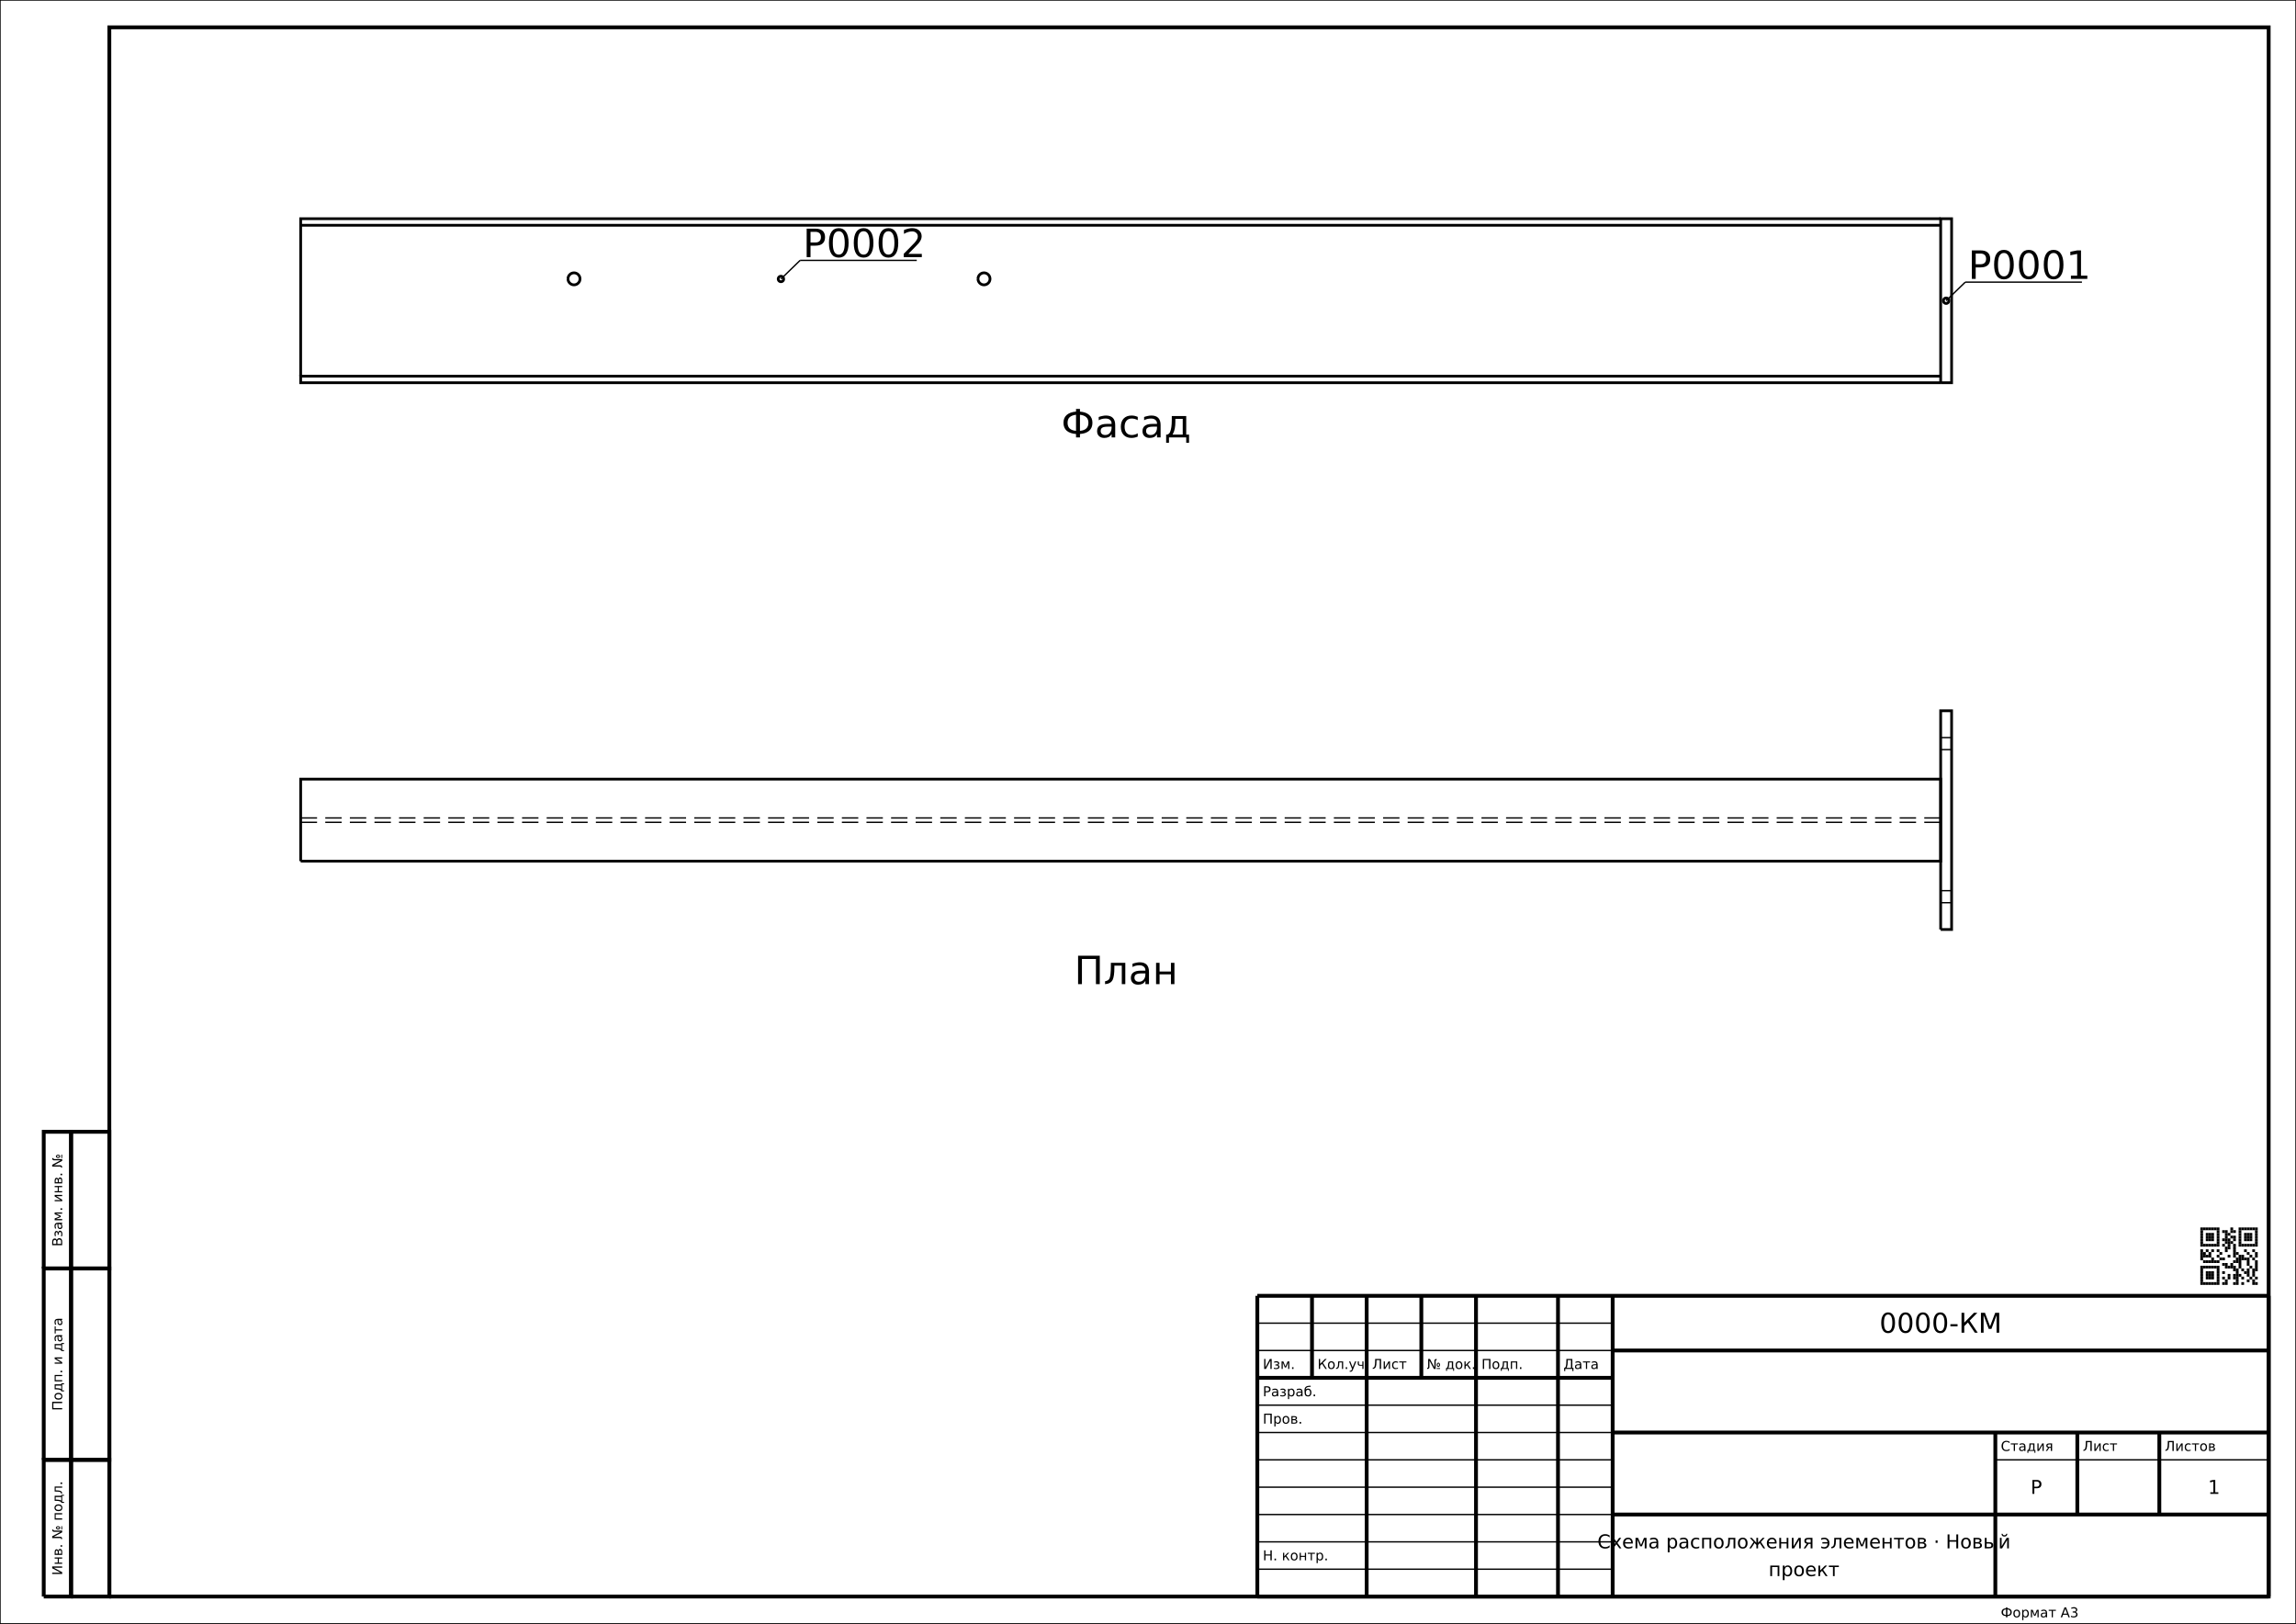
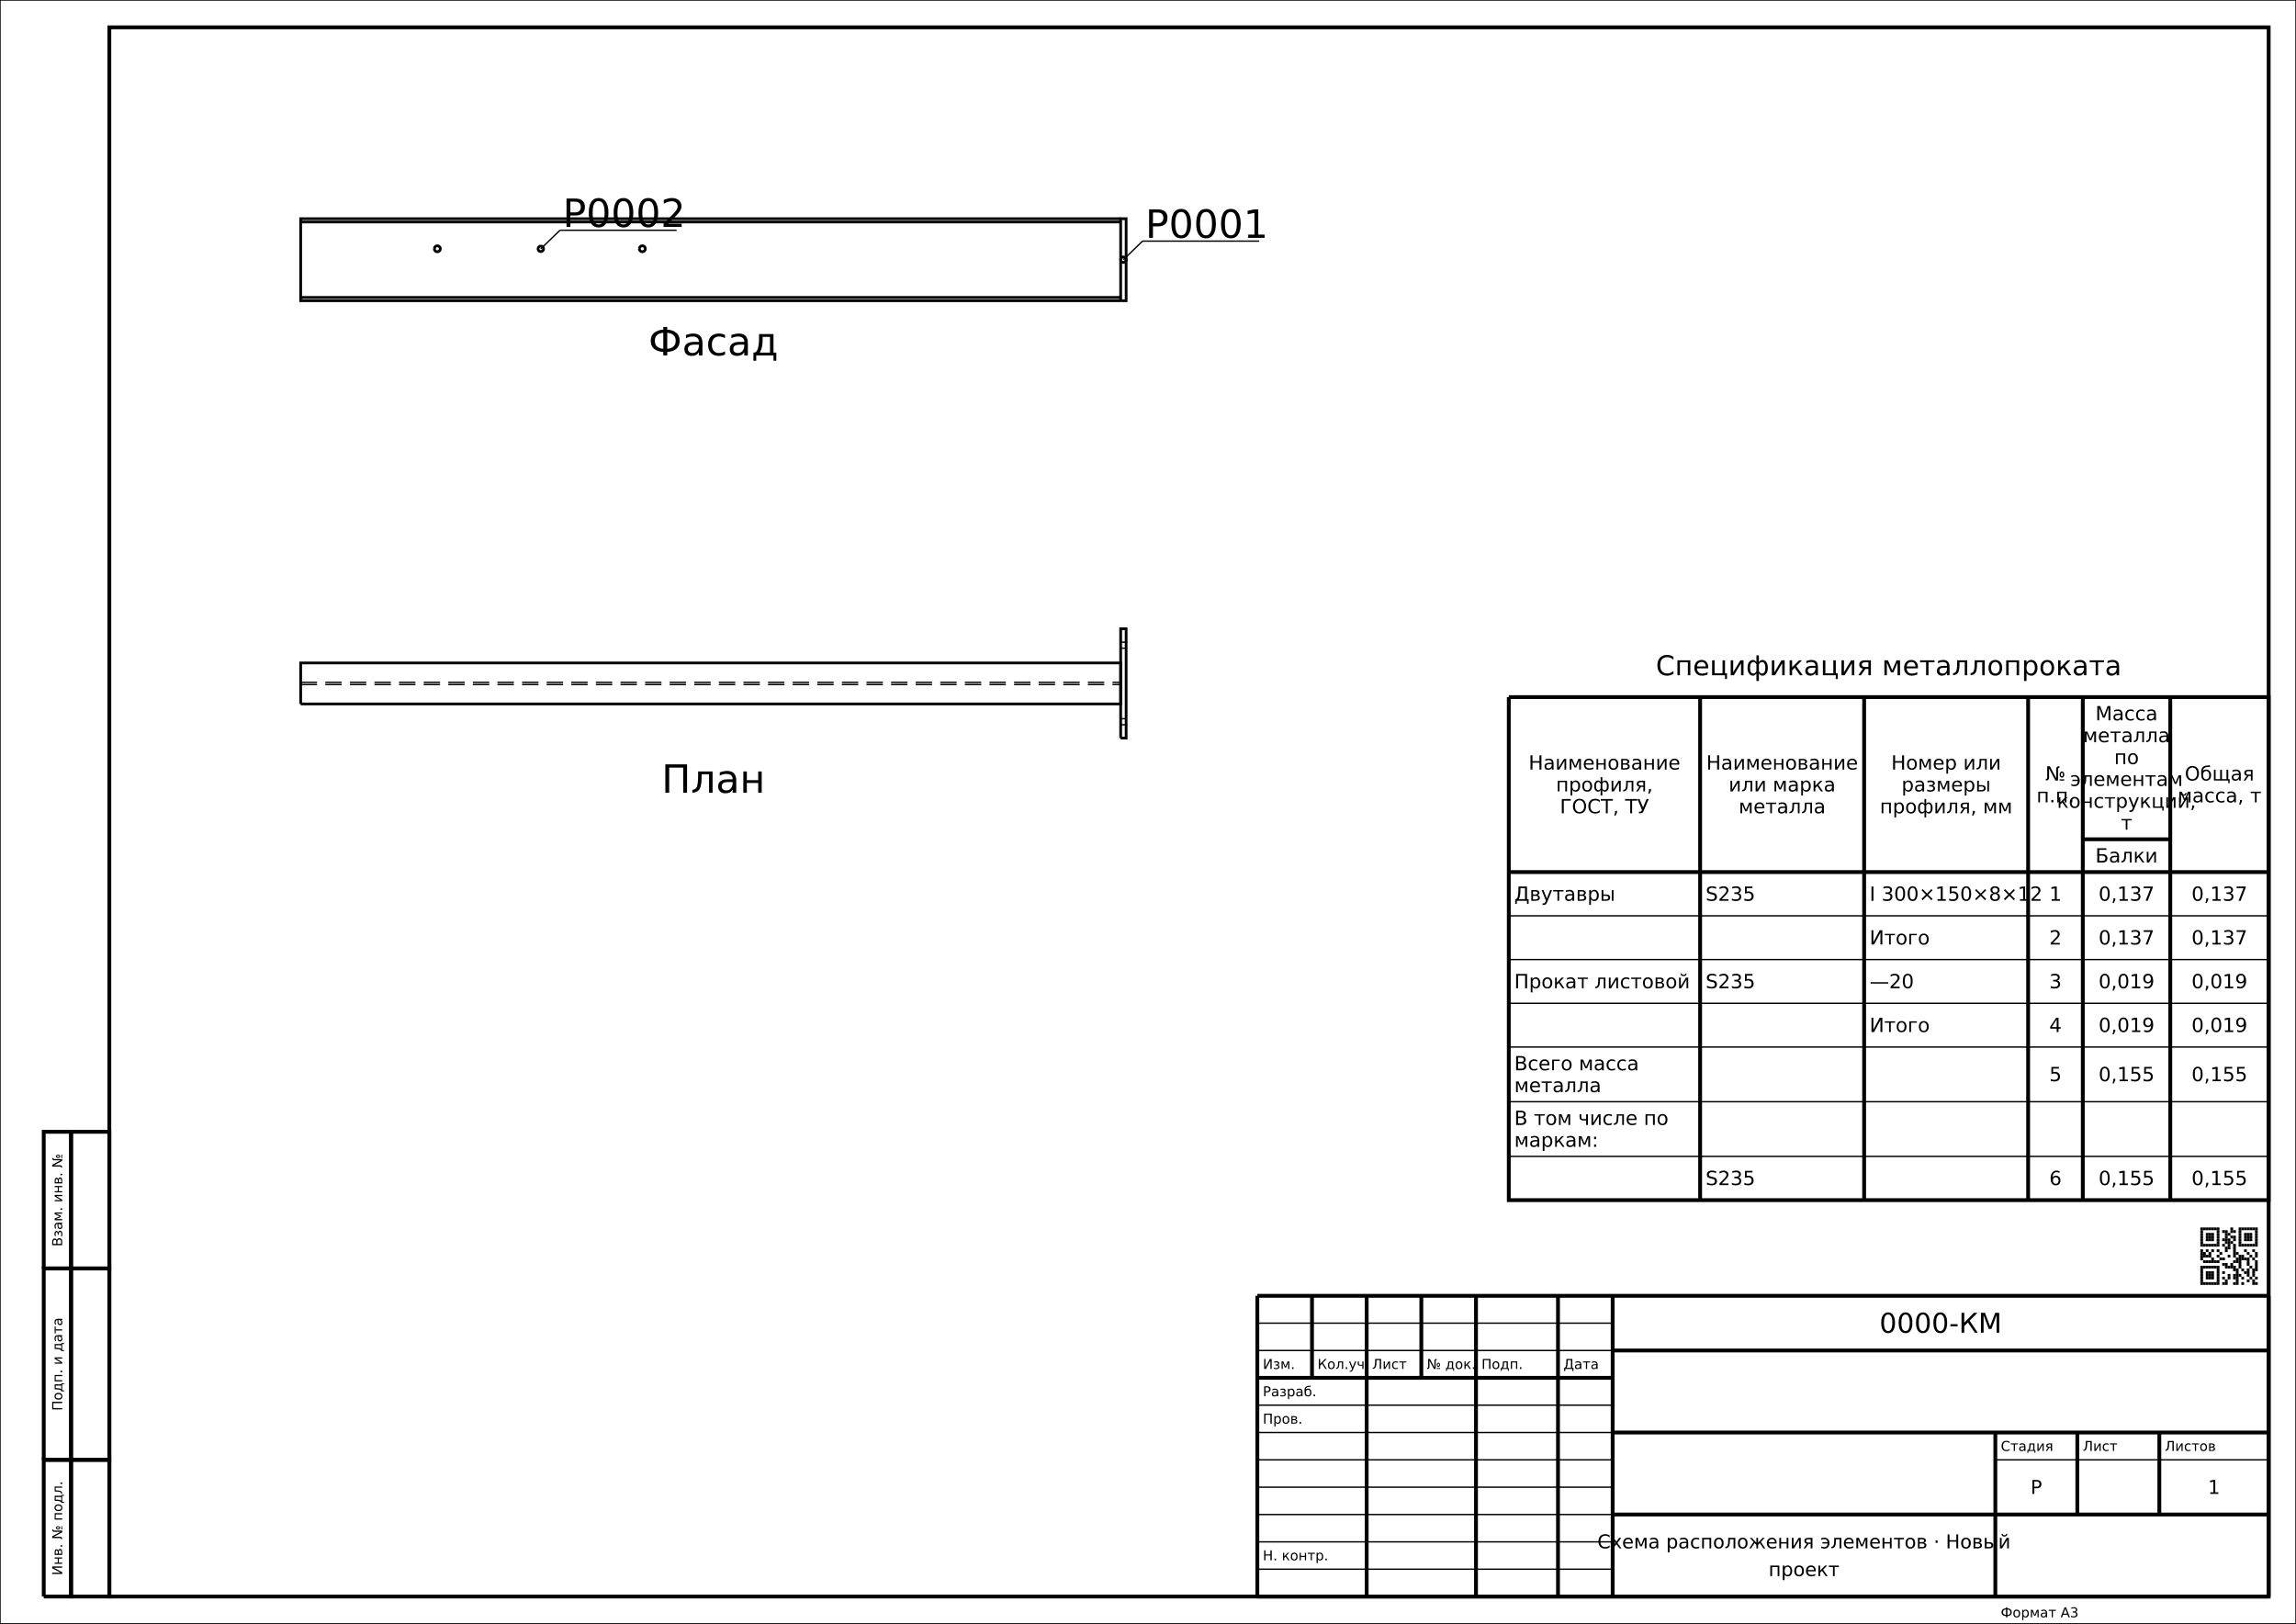
<svg xmlns="http://www.w3.org/2000/svg" width="420mm" height="297mm" viewBox="0 0 420 297" font-family="DejaVu Sans, Arial, sans-serif" data-drawing="901">
  <rect width="420" height="297" fill="#fff" />
  <polyline class="Thin" points="0,297 420,297 420,0 0,0 0,297" fill="none" stroke="#000" stroke-width="0.25" />
  <polyline class="Frame" points="20,292 415,292 415,5 20,5 20,292" fill="none" stroke="#000" stroke-width="0.7" />
  <polyline class="Frame" points="230,292 415,292" fill="none" stroke="#000" stroke-width="0.7" />
  <polyline class="Frame" points="415,292 415,237" fill="none" stroke="#000" stroke-width="0.7" />
  <polyline class="Frame" points="415,237 230,237" fill="none" stroke="#000" stroke-width="0.7" />
  <polyline class="Frame" points="230,237 230,292" fill="none" stroke="#000" stroke-width="0.7" />
  <polyline class="Thin" points="230,287 295,287" fill="none" stroke="#000" stroke-width="0.25" />
  <polyline class="Thin" points="230,282 295,282" fill="none" stroke="#000" stroke-width="0.25" />
  <polyline class="Thin" points="230,277 295,277" fill="none" stroke="#000" stroke-width="0.25" />
  <polyline class="Thin" points="230,272 295,272" fill="none" stroke="#000" stroke-width="0.25" />
  <polyline class="Thin" points="230,267 295,267" fill="none" stroke="#000" stroke-width="0.25" />
  <polyline class="Thin" points="230,262 295,262" fill="none" stroke="#000" stroke-width="0.25" />
  <polyline class="Thin" points="230,257 295,257" fill="none" stroke="#000" stroke-width="0.25" />
  <polyline class="Frame" points="230,252 295,252" fill="none" stroke="#000" stroke-width="0.7" />
  <polyline class="Thin" points="230,247 295,247" fill="none" stroke="#000" stroke-width="0.25" />
  <polyline class="Thin" points="230,242 295,242" fill="none" stroke="#000" stroke-width="0.25" />
  <polyline class="Frame" points="240,252 240,237" fill="none" stroke="#000" stroke-width="0.7" />
  <polyline class="Frame" points="260,252 260,237" fill="none" stroke="#000" stroke-width="0.7" />
  <polyline class="Frame" points="250,292 250,237" fill="none" stroke="#000" stroke-width="0.7" />
  <polyline class="Frame" points="270,292 270,237" fill="none" stroke="#000" stroke-width="0.7" />
  <polyline class="Frame" points="285,292 285,237" fill="none" stroke="#000" stroke-width="0.7" />
  <polyline class="Frame" points="295,292 295,237" fill="none" stroke="#000" stroke-width="0.7" />
  <polyline class="Frame" points="295,247 415,247" fill="none" stroke="#000" stroke-width="0.7" />
  <polyline class="Frame" points="295,262 415,262" fill="none" stroke="#000" stroke-width="0.7" />
  <polyline class="Thin" points="365,267 415,267" fill="none" stroke="#000" stroke-width="0.25" />
  <polyline class="Frame" points="295,277 415,277" fill="none" stroke="#000" stroke-width="0.7" />
  <polyline class="Frame" points="365,292 365,262" fill="none" stroke="#000" stroke-width="0.7" />
  <polyline class="Frame" points="380,277 380,262" fill="none" stroke="#000" stroke-width="0.7" />
  <polyline class="Frame" points="395,277 395,262" fill="none" stroke="#000" stroke-width="0.7" />
  <polyline class="Frame" points="8,292 13,292 13,267 8,267 8,292" fill="none" stroke="#000" stroke-width="0.7" />
  <polyline class="Frame" points="13,292 20,292 20,267 13,267 13,292" fill="none" stroke="#000" stroke-width="0.7" />
  <polyline class="Frame" points="8,267 13,267 13,232 8,232 8,267" fill="none" stroke="#000" stroke-width="0.7" />
  <polyline class="Frame" points="13,267 20,267 20,232 13,232 13,267" fill="none" stroke="#000" stroke-width="0.7" />
  <polyline class="Frame" points="8,232 13,232 13,207 8,207 8,232" fill="none" stroke="#000" stroke-width="0.7" />
  <polyline class="Frame" points="13,232 20,232 20,207 13,207 13,232" fill="none" stroke="#000" stroke-width="0.7" />
+   <polyline class="Frame" points="381,153.5 397,153.5" fill="none" stroke="#000" stroke-width="0.7" />
+   <polyline class="Frame" points="276,127.5 415,127.5 415,219.5 276,219.5 276,127.5" fill="none" stroke="#000" stroke-width="0.7" />
+   <polyline class="Frame" points="276,159.5 415,159.5" fill="none" stroke="#000" stroke-width="0.7" />
+   <polyline class="Frame" points="311,127.5 311,219.5" fill="none" stroke="#000" stroke-width="0.7" />
+   <polyline class="Frame" points="341,127.5 341,219.5" fill="none" stroke="#000" stroke-width="0.7" />
+   <polyline class="Frame" points="371,127.5 371,219.5" fill="none" stroke="#000" stroke-width="0.7" />
+   <polyline class="Frame" points="381,127.5 381,219.5" fill="none" stroke="#000" stroke-width="0.7" />
+   <polyline class="Frame" points="397,127.5 397,219.5" fill="none" stroke="#000" stroke-width="0.7" />
+   <polyline class="Thin" points="276,167.5 415,167.5" fill="none" stroke="#000" stroke-width="0.25" />
+   <polyline class="Thin" points="276,175.5 415,175.5" fill="none" stroke="#000" stroke-width="0.25" />
+   <polyline class="Thin" points="276,183.5 415,183.5" fill="none" stroke="#000" stroke-width="0.25" />
+   <polyline class="Thin" points="276,191.5 415,191.5" fill="none" stroke="#000" stroke-width="0.25" />
+   <polyline class="Thin" points="276,201.5 415,201.5" fill="none" stroke="#000" stroke-width="0.25" />
+   <polyline class="Thin" points="276,211.5 415,211.5" fill="none" stroke="#000" stroke-width="0.25" />
  <rect x="402.5" y="224.5" width="0.5" height="0.5" fill="#000" />
  <rect x="403" y="224.5" width="0.5" height="0.5" fill="#000" />
  <rect x="403.5" y="224.5" width="0.5" height="0.5" fill="#000" />
  <rect x="404" y="224.5" width="0.5" height="0.5" fill="#000" />
  <rect x="404.5" y="224.5" width="0.5" height="0.5" fill="#000" />
  <rect x="405" y="224.5" width="0.5" height="0.5" fill="#000" />
  <rect x="405.5" y="224.5" width="0.5" height="0.5" fill="#000" />
  <rect x="408" y="224.5" width="0.5" height="0.5" fill="#000" />
  <rect x="409.5" y="224.5" width="0.5" height="0.5" fill="#000" />
  <rect x="410" y="224.5" width="0.5" height="0.5" fill="#000" />
  <rect x="410.5" y="224.5" width="0.5" height="0.5" fill="#000" />
  <rect x="411" y="224.5" width="0.5" height="0.5" fill="#000" />
  <rect x="411.5" y="224.5" width="0.5" height="0.5" fill="#000" />
  <rect x="412" y="224.5" width="0.5" height="0.5" fill="#000" />
  <rect x="412.5" y="224.5" width="0.5" height="0.5" fill="#000" />
  <rect x="402.5" y="225" width="0.5" height="0.5" fill="#000" />
  <rect x="405.5" y="225" width="0.5" height="0.5" fill="#000" />
  <rect x="406.5" y="225" width="0.5" height="0.5" fill="#000" />
  <rect x="407" y="225" width="0.5" height="0.5" fill="#000" />
  <rect x="408" y="225" width="0.5" height="0.5" fill="#000" />
  <rect x="408.5" y="225" width="0.5" height="0.5" fill="#000" />
  <rect x="409.5" y="225" width="0.5" height="0.5" fill="#000" />
  <rect x="412.5" y="225" width="0.5" height="0.5" fill="#000" />
  <rect x="402.5" y="225.5" width="0.5" height="0.5" fill="#000" />
  <rect x="403.5" y="225.5" width="0.5" height="0.5" fill="#000" />
  <rect x="404" y="225.5" width="0.5" height="0.5" fill="#000" />
  <rect x="404.5" y="225.5" width="0.5" height="0.5" fill="#000" />
  <rect x="405.5" y="225.5" width="0.5" height="0.5" fill="#000" />
  <rect x="407" y="225.5" width="0.5" height="0.5" fill="#000" />
  <rect x="407.5" y="225.5" width="0.5" height="0.5" fill="#000" />
  <rect x="409.5" y="225.5" width="0.5" height="0.5" fill="#000" />
  <rect x="410.5" y="225.5" width="0.5" height="0.5" fill="#000" />
  <rect x="411" y="225.5" width="0.5" height="0.5" fill="#000" />
  <rect x="411.5" y="225.5" width="0.5" height="0.5" fill="#000" />
  <rect x="412.5" y="225.5" width="0.5" height="0.5" fill="#000" />
  <rect x="402.5" y="226" width="0.5" height="0.5" fill="#000" />
  <rect x="403.5" y="226" width="0.5" height="0.5" fill="#000" />
  <rect x="404" y="226" width="0.5" height="0.5" fill="#000" />
  <rect x="404.5" y="226" width="0.5" height="0.5" fill="#000" />
  <rect x="405.5" y="226" width="0.5" height="0.5" fill="#000" />
  <rect x="407" y="226" width="0.5" height="0.5" fill="#000" />
  <rect x="408" y="226" width="0.5" height="0.5" fill="#000" />
  <rect x="408.5" y="226" width="0.5" height="0.5" fill="#000" />
  <rect x="409.5" y="226" width="0.5" height="0.5" fill="#000" />
  <rect x="410.5" y="226" width="0.5" height="0.5" fill="#000" />
  <rect x="411" y="226" width="0.5" height="0.5" fill="#000" />
  <rect x="411.5" y="226" width="0.5" height="0.5" fill="#000" />
  <rect x="412.5" y="226" width="0.5" height="0.5" fill="#000" />
  <rect x="402.5" y="226.5" width="0.5" height="0.5" fill="#000" />
  <rect x="403.5" y="226.5" width="0.5" height="0.5" fill="#000" />
  <rect x="404" y="226.5" width="0.5" height="0.5" fill="#000" />
  <rect x="404.5" y="226.5" width="0.5" height="0.5" fill="#000" />
  <rect x="405.5" y="226.5" width="0.5" height="0.5" fill="#000" />
  <rect x="406.5" y="226.5" width="0.5" height="0.5" fill="#000" />
  <rect x="407" y="226.5" width="0.5" height="0.5" fill="#000" />
  <rect x="407.5" y="226.5" width="0.5" height="0.5" fill="#000" />
  <rect x="408.5" y="226.5" width="0.5" height="0.5" fill="#000" />
  <rect x="409.5" y="226.5" width="0.5" height="0.5" fill="#000" />
  <rect x="410.5" y="226.5" width="0.5" height="0.5" fill="#000" />
  <rect x="411" y="226.5" width="0.5" height="0.5" fill="#000" />
  <rect x="411.5" y="226.5" width="0.5" height="0.5" fill="#000" />
  <rect x="412.5" y="226.5" width="0.5" height="0.5" fill="#000" />
  <rect x="402.5" y="227" width="0.5" height="0.5" fill="#000" />
  <rect x="405.5" y="227" width="0.5" height="0.5" fill="#000" />
  <rect x="407" y="227" width="0.5" height="0.5" fill="#000" />
  <rect x="407.5" y="227" width="0.5" height="0.5" fill="#000" />
  <rect x="408" y="227" width="0.5" height="0.5" fill="#000" />
  <rect x="409.5" y="227" width="0.5" height="0.5" fill="#000" />
  <rect x="412.5" y="227" width="0.5" height="0.5" fill="#000" />
  <rect x="402.5" y="227.5" width="0.5" height="0.5" fill="#000" />
  <rect x="403" y="227.5" width="0.5" height="0.5" fill="#000" />
  <rect x="403.5" y="227.5" width="0.5" height="0.5" fill="#000" />
  <rect x="404" y="227.5" width="0.5" height="0.5" fill="#000" />
  <rect x="404.5" y="227.5" width="0.5" height="0.5" fill="#000" />
  <rect x="405" y="227.5" width="0.5" height="0.5" fill="#000" />
  <rect x="405.5" y="227.5" width="0.5" height="0.5" fill="#000" />
  <rect x="406.5" y="227.5" width="0.5" height="0.5" fill="#000" />
  <rect x="407.5" y="227.5" width="0.5" height="0.5" fill="#000" />
  <rect x="408.5" y="227.5" width="0.5" height="0.5" fill="#000" />
  <rect x="409.5" y="227.5" width="0.5" height="0.5" fill="#000" />
  <rect x="410" y="227.5" width="0.5" height="0.5" fill="#000" />
  <rect x="410.5" y="227.5" width="0.5" height="0.5" fill="#000" />
  <rect x="411" y="227.5" width="0.5" height="0.5" fill="#000" />
  <rect x="411.5" y="227.5" width="0.5" height="0.5" fill="#000" />
  <rect x="412" y="227.5" width="0.5" height="0.5" fill="#000" />
  <rect x="412.5" y="227.5" width="0.5" height="0.5" fill="#000" />
  <rect x="407" y="228" width="0.5" height="0.5" fill="#000" />
  <rect x="407.5" y="228" width="0.5" height="0.5" fill="#000" />
  <rect x="408.5" y="228" width="0.5" height="0.5" fill="#000" />
  <rect x="402.5" y="228.5" width="0.5" height="0.5" fill="#000" />
  <rect x="403.5" y="228.5" width="0.5" height="0.5" fill="#000" />
  <rect x="404.5" y="228.5" width="0.5" height="0.5" fill="#000" />
  <rect x="405.5" y="228.5" width="0.5" height="0.5" fill="#000" />
  <rect x="407" y="228.5" width="0.5" height="0.5" fill="#000" />
  <rect x="408.5" y="228.5" width="0.5" height="0.5" fill="#000" />
  <rect x="410.5" y="228.5" width="0.5" height="0.5" fill="#000" />
  <rect x="412" y="228.5" width="0.5" height="0.5" fill="#000" />
  <rect x="402.5" y="229" width="0.5" height="0.5" fill="#000" />
  <rect x="403" y="229" width="0.5" height="0.5" fill="#000" />
  <rect x="404" y="229" width="0.5" height="0.5" fill="#000" />
  <rect x="406" y="229" width="0.5" height="0.5" fill="#000" />
  <rect x="408.5" y="229" width="0.5" height="0.5" fill="#000" />
  <rect x="409" y="229" width="0.5" height="0.5" fill="#000" />
  <rect x="411" y="229" width="0.5" height="0.5" fill="#000" />
  <rect x="412.5" y="229" width="0.5" height="0.5" fill="#000" />
  <rect x="402.5" y="229.5" width="0.5" height="0.5" fill="#000" />
  <rect x="403" y="229.5" width="0.5" height="0.5" fill="#000" />
  <rect x="403.5" y="229.5" width="0.5" height="0.5" fill="#000" />
  <rect x="404" y="229.5" width="0.5" height="0.5" fill="#000" />
  <rect x="405.5" y="229.5" width="0.5" height="0.5" fill="#000" />
  <rect x="407.5" y="229.5" width="0.5" height="0.5" fill="#000" />
  <rect x="408.5" y="229.5" width="0.5" height="0.5" fill="#000" />
  <rect x="409.5" y="229.5" width="0.5" height="0.5" fill="#000" />
  <rect x="410" y="229.5" width="0.5" height="0.5" fill="#000" />
  <rect x="411.5" y="229.5" width="0.5" height="0.5" fill="#000" />
  <rect x="412.5" y="229.5" width="0.5" height="0.5" fill="#000" />
  <rect x="402.5" y="230" width="0.5" height="0.5" fill="#000" />
  <rect x="404.5" y="230" width="0.5" height="0.5" fill="#000" />
  <rect x="406" y="230" width="0.5" height="0.5" fill="#000" />
  <rect x="406.5" y="230" width="0.5" height="0.5" fill="#000" />
  <rect x="409" y="230" width="0.5" height="0.5" fill="#000" />
  <rect x="409.5" y="230" width="0.5" height="0.5" fill="#000" />
  <rect x="410" y="230" width="0.5" height="0.5" fill="#000" />
  <rect x="410.5" y="230" width="0.5" height="0.5" fill="#000" />
  <rect x="411" y="230" width="0.5" height="0.5" fill="#000" />
  <rect x="412" y="230" width="0.5" height="0.5" fill="#000" />
  <rect x="403" y="230.5" width="0.5" height="0.5" fill="#000" />
  <rect x="403.5" y="230.5" width="0.5" height="0.5" fill="#000" />
  <rect x="404" y="230.5" width="0.5" height="0.5" fill="#000" />
  <rect x="404.5" y="230.5" width="0.5" height="0.5" fill="#000" />
  <rect x="405" y="230.5" width="0.5" height="0.5" fill="#000" />
  <rect x="405.5" y="230.5" width="0.5" height="0.5" fill="#000" />
  <rect x="408.5" y="230.5" width="0.5" height="0.5" fill="#000" />
  <rect x="409" y="230.5" width="0.5" height="0.5" fill="#000" />
  <rect x="409.5" y="230.5" width="0.5" height="0.5" fill="#000" />
  <rect x="411" y="230.5" width="0.5" height="0.5" fill="#000" />
  <rect x="412.5" y="230.5" width="0.5" height="0.5" fill="#000" />
  <rect x="406.5" y="231" width="0.5" height="0.5" fill="#000" />
  <rect x="407" y="231" width="0.5" height="0.5" fill="#000" />
  <rect x="408" y="231" width="0.5" height="0.5" fill="#000" />
  <rect x="409.5" y="231" width="0.5" height="0.5" fill="#000" />
  <rect x="411" y="231" width="0.5" height="0.5" fill="#000" />
  <rect x="412.5" y="231" width="0.5" height="0.5" fill="#000" />
  <rect x="402.5" y="231.5" width="0.5" height="0.5" fill="#000" />
  <rect x="403" y="231.5" width="0.5" height="0.5" fill="#000" />
  <rect x="403.5" y="231.5" width="0.5" height="0.5" fill="#000" />
  <rect x="404" y="231.5" width="0.5" height="0.5" fill="#000" />
  <rect x="404.5" y="231.5" width="0.5" height="0.5" fill="#000" />
  <rect x="405" y="231.5" width="0.5" height="0.5" fill="#000" />
  <rect x="405.5" y="231.5" width="0.5" height="0.5" fill="#000" />
  <rect x="407" y="231.5" width="0.5" height="0.5" fill="#000" />
  <rect x="407.5" y="231.5" width="0.5" height="0.5" fill="#000" />
  <rect x="408" y="231.5" width="0.5" height="0.5" fill="#000" />
  <rect x="408.5" y="231.5" width="0.5" height="0.5" fill="#000" />
  <rect x="409.5" y="231.5" width="0.5" height="0.5" fill="#000" />
  <rect x="411.5" y="231.5" width="0.5" height="0.5" fill="#000" />
  <rect x="412.5" y="231.5" width="0.5" height="0.5" fill="#000" />
  <rect x="402.5" y="232" width="0.5" height="0.5" fill="#000" />
  <rect x="405.5" y="232" width="0.5" height="0.5" fill="#000" />
  <rect x="408.5" y="232" width="0.5" height="0.5" fill="#000" />
  <rect x="409" y="232" width="0.5" height="0.5" fill="#000" />
  <rect x="410" y="232" width="0.5" height="0.5" fill="#000" />
  <rect x="411" y="232" width="0.5" height="0.5" fill="#000" />
  <rect x="412" y="232" width="0.5" height="0.5" fill="#000" />
  <rect x="412.5" y="232" width="0.5" height="0.5" fill="#000" />
  <rect x="402.5" y="232.5" width="0.5" height="0.5" fill="#000" />
  <rect x="403.5" y="232.5" width="0.5" height="0.5" fill="#000" />
  <rect x="404" y="232.5" width="0.5" height="0.5" fill="#000" />
  <rect x="404.5" y="232.5" width="0.5" height="0.5" fill="#000" />
  <rect x="405.5" y="232.5" width="0.5" height="0.5" fill="#000" />
  <rect x="406.5" y="232.5" width="0.5" height="0.5" fill="#000" />
  <rect x="409" y="232.5" width="0.5" height="0.5" fill="#000" />
  <rect x="410.5" y="232.5" width="0.5" height="0.5" fill="#000" />
  <rect x="411" y="232.5" width="0.5" height="0.5" fill="#000" />
  <rect x="412" y="232.5" width="0.5" height="0.5" fill="#000" />
  <rect x="402.5" y="233" width="0.5" height="0.5" fill="#000" />
  <rect x="403.5" y="233" width="0.5" height="0.5" fill="#000" />
  <rect x="404" y="233" width="0.5" height="0.5" fill="#000" />
  <rect x="404.5" y="233" width="0.5" height="0.5" fill="#000" />
  <rect x="405.5" y="233" width="0.5" height="0.5" fill="#000" />
  <rect x="407.5" y="233" width="0.5" height="0.5" fill="#000" />
  <rect x="408.5" y="233" width="0.5" height="0.5" fill="#000" />
  <rect x="409" y="233" width="0.5" height="0.5" fill="#000" />
  <rect x="409.5" y="233" width="0.5" height="0.5" fill="#000" />
  <rect x="411" y="233" width="0.5" height="0.5" fill="#000" />
  <rect x="412" y="233" width="0.5" height="0.5" fill="#000" />
  <rect x="402.5" y="233.5" width="0.5" height="0.5" fill="#000" />
  <rect x="403.5" y="233.5" width="0.5" height="0.5" fill="#000" />
  <rect x="404" y="233.5" width="0.5" height="0.5" fill="#000" />
  <rect x="404.5" y="233.5" width="0.5" height="0.5" fill="#000" />
  <rect x="405.5" y="233.5" width="0.5" height="0.5" fill="#000" />
  <rect x="406.5" y="233.5" width="0.5" height="0.5" fill="#000" />
  <rect x="407.5" y="233.5" width="0.5" height="0.5" fill="#000" />
  <rect x="408.5" y="233.5" width="0.5" height="0.5" fill="#000" />
  <rect x="409" y="233.5" width="0.5" height="0.5" fill="#000" />
  <rect x="410" y="233.5" width="0.5" height="0.5" fill="#000" />
  <rect x="411.5" y="233.5" width="0.5" height="0.5" fill="#000" />
  <rect x="412.5" y="233.5" width="0.5" height="0.5" fill="#000" />
  <rect x="402.5" y="234" width="0.5" height="0.5" fill="#000" />
  <rect x="405.5" y="234" width="0.5" height="0.5" fill="#000" />
  <rect x="407" y="234" width="0.5" height="0.5" fill="#000" />
  <rect x="409" y="234" width="0.5" height="0.5" fill="#000" />
  <rect x="411" y="234" width="0.5" height="0.5" fill="#000" />
  <rect x="412" y="234" width="0.5" height="0.5" fill="#000" />
  <rect x="402.5" y="234.5" width="0.5" height="0.5" fill="#000" />
  <rect x="403" y="234.5" width="0.5" height="0.5" fill="#000" />
  <rect x="403.5" y="234.5" width="0.5" height="0.5" fill="#000" />
  <rect x="404" y="234.5" width="0.5" height="0.5" fill="#000" />
  <rect x="404.5" y="234.5" width="0.5" height="0.5" fill="#000" />
  <rect x="405" y="234.5" width="0.5" height="0.5" fill="#000" />
  <rect x="405.5" y="234.5" width="0.5" height="0.5" fill="#000" />
  <rect x="406.5" y="234.5" width="0.5" height="0.5" fill="#000" />
  <rect x="407" y="234.5" width="0.5" height="0.5" fill="#000" />
  <rect x="408.5" y="234.5" width="0.5" height="0.5" fill="#000" />
  <rect x="409" y="234.5" width="0.5" height="0.5" fill="#000" />
  <rect x="410" y="234.5" width="0.5" height="0.5" fill="#000" />
  <rect x="412" y="234.5" width="0.5" height="0.5" fill="#000" />
  <rect x="412.5" y="234.5" width="0.5" height="0.5" fill="#000" />
  <g class="view" data-view="1">
-     <polyline class="Hidden" data-object="8" points="354.999,70 354.999,40" fill="none" stroke="#000" stroke-width="0.25" stroke-dasharray="3 1.5" />
-     <polyline class="Visible" data-object="8" points="354.999,70 55,70 55,68.8 354.999,68.8" fill="none" stroke="#000" stroke-width="0.5" />
-     <polyline class="Visible" data-object="8" points="55,68.8 55,40 354.999,40" fill="none" stroke="#000" stroke-width="0.5" />
-     <polyline class="Visible" data-object="8" points="55,41.2 354.999,41.2" fill="none" stroke="#000" stroke-width="0.5" />
-     <polyline class="Visible" data-object="8" points="103.9,51.003 103.92,50.792 103.982,50.583 104.085,50.39 104.219,50.226 104.382,50.09 104.574,49.986 104.783,49.922 105,49.9 105.217,49.922 105.42,49.983 105.613,50.087 105.777,50.221 105.915,50.39 106.015,50.577 106.078,50.779 106.1,50.997 106.08,51.208 106.018,51.417 105.919,51.605 105.781,51.774 105.613,51.913 105.426,52.014 105.217,52.078 105.007,52.1 104.789,52.08 104.586,52.019 104.393,51.917 104.223,51.779 104.088,51.616 103.985,51.423 103.922,51.221 103.9,51.003" fill="none" stroke="#000" stroke-width="0.5" />
-     <polyline class="Visible" data-object="8" points="178.9,51.003 178.922,51.221 178.985,51.423 179.088,51.616 179.223,51.779 179.393,51.917 179.586,52.019 179.789,52.08 180.007,52.1 180.217,52.078 180.426,52.014 180.613,51.913 180.781,51.774 180.915,51.61 181.018,51.417 181.08,51.208 181.1,50.997 181.078,50.779 181.013,50.571 180.908,50.379 180.772,50.216 180.602,50.079 180.414,49.981 180.204,49.919 179.993,49.9 179.776,49.923 179.574,49.986 179.387,50.087 179.219,50.226 179.085,50.39 178.982,50.583 178.921,50.786 178.9,51.003" fill="none" stroke="#000" stroke-width="0.5" />
-     <polyline class="Visible" data-object="11" points="355,70 355,40 357,40 357,70 355,70" fill="none" stroke="#000" stroke-width="0.5" />
-     <polyline class="Visible" points="143.358,51.023 143.354,50.958 143.341,50.893 143.32,50.832 143.291,50.773 143.255,50.719 143.211,50.669 143.162,50.626 143.108,50.59 143.049,50.561 142.987,50.54 142.923,50.527 142.858,50.523 142.793,50.527 142.728,50.54 142.666,50.561 142.608,50.59 142.553,50.626 142.504,50.669 142.461,50.719 142.425,50.773 142.396,50.832 142.375,50.893 142.362,50.958 142.358,51.023 142.362,51.088 142.375,51.152 142.396,51.214 142.425,51.273 142.461,51.327 142.504,51.376 142.553,51.42 142.608,51.456 142.666,51.485 142.728,51.506 142.793,51.519 142.858,51.523 142.923,51.519 142.987,51.506 143.049,51.485 143.108,51.456 143.162,51.42 143.211,51.376 143.255,51.327 143.291,51.273 143.32,51.214 143.341,51.152 143.354,51.088 143.358,51.023" fill="none" stroke="#000" stroke-width="0.5" />
-     <polyline class="Visible" points="356.5,55 356.496,54.935 356.483,54.871 356.462,54.809 356.433,54.75 356.397,54.696 356.354,54.646 356.304,54.603 356.25,54.567 356.191,54.538 356.129,54.517 356.065,54.504 356,54.5 355.935,54.504 355.871,54.517 355.809,54.538 355.75,54.567 355.696,54.603 355.646,54.646 355.603,54.696 355.567,54.75 355.538,54.809 355.517,54.871 355.504,54.935 355.5,55 355.504,55.065 355.517,55.129 355.538,55.191 355.567,55.25 355.603,55.304 355.646,55.354 355.696,55.397 355.75,55.433 355.809,55.462 355.871,55.483 355.935,55.496 356,55.5 356.065,55.496 356.129,55.483 356.191,55.462 356.25,55.433 356.304,55.397 356.354,55.354 356.397,55.304 356.433,55.25 356.462,55.191 356.483,55.129 356.496,55.065 356.5,55" fill="none" stroke="#000" stroke-width="0.5" />
-     <polyline class="Thin" data-object="8" points="142.858,51.023 146.358,47.623" fill="none" stroke="#000" stroke-width="0.25" />
-     <polyline class="Thin" data-object="8" points="146.358,47.623 167.701,47.623" fill="none" stroke="#000" stroke-width="0.25" />
-     <polyline class="Thin" data-object="11" points="356,55 359.5,51.6" fill="none" stroke="#000" stroke-width="0.25" />
-     <polyline class="Thin" data-object="11" points="359.5,51.6 380.843,51.6" fill="none" stroke="#000" stroke-width="0.25" />
-     <text x="206" y="80" font-size="7.143" text-anchor="middle" fill="#000">Фасад</text>
-     <text x="146.858" y="47.023" font-size="7.143" text-anchor="start" fill="#000" data-object="8">P0002</text>
-     <text x="360" y="51" font-size="7.143" text-anchor="start" fill="#000" data-object="11">P0001</text>
+     <polyline class="Hidden" data-object="8" points="204.999,55 204.999,40" fill="none" stroke="#000" stroke-width="0.25" stroke-dasharray="3 1.5" />
+     <polyline class="Visible" data-object="8" points="204.999,55 55,55 55,54.4 204.999,54.4" fill="none" stroke="#000" stroke-width="0.5" />
+     <polyline class="Visible" data-object="8" points="55,54.4 55,40 204.999,40" fill="none" stroke="#000" stroke-width="0.5" />
+     <polyline class="Visible" data-object="8" points="55,40.6 204.999,40.6" fill="none" stroke="#000" stroke-width="0.5" />
+     <polyline class="Visible" data-object="8" points="79.45,45.502 79.491,45.291 79.609,45.113 79.787,44.993 80,44.95 80.21,44.992 80.388,45.111 80.508,45.288 80.55,45.498 80.509,45.709 80.391,45.887 80.213,46.007 80.003,46.05 79.793,46.01 79.612,45.889 79.492,45.712 79.45,45.502" fill="none" stroke="#000" stroke-width="0.5" />
+     <polyline class="Visible" data-object="8" points="116.95,45.502 116.992,45.712 117.112,45.889 117.293,46.01 117.503,46.05 117.713,46.007 117.891,45.887 118.009,45.709 118.05,45.498 118.006,45.285 117.886,45.108 117.707,44.99 117.497,44.95 117.287,44.993 117.109,45.113 116.991,45.291 116.95,45.502" fill="none" stroke="#000" stroke-width="0.5" />
+     <polyline class="Visible" data-object="11" points="205,55 205,40 206,40 206,55 205,55" fill="none" stroke="#000" stroke-width="0.5" />
+     <polyline class="Visible" points="99.429,45.511 99.425,45.446 99.412,45.382 99.391,45.32 99.362,45.261 99.326,45.207 99.282,45.158 99.233,45.115 99.179,45.078 99.12,45.05 99.058,45.028 98.994,45.016 98.929,45.011 98.864,45.016 98.8,45.028 98.738,45.05 98.679,45.078 98.625,45.115 98.575,45.158 98.532,45.207 98.496,45.261 98.467,45.32 98.446,45.382 98.433,45.446 98.429,45.511 98.433,45.577 98.446,45.641 98.467,45.703 98.496,45.761 98.532,45.816 98.575,45.865 98.625,45.908 98.679,45.944 98.738,45.973 98.8,45.994 98.864,46.007 98.929,46.011 98.994,46.007 99.058,45.994 99.12,45.973 99.179,45.944 99.233,45.908 99.282,45.865 99.326,45.816 99.362,45.761 99.391,45.703 99.412,45.641 99.425,45.577 99.429,45.511" fill="none" stroke="#000" stroke-width="0.5" />
+     <polyline class="Visible" points="206,47.5 205.996,47.435 205.983,47.371 205.962,47.309 205.933,47.25 205.897,47.196 205.854,47.146 205.804,47.103 205.75,47.067 205.691,47.038 205.629,47.017 205.565,47.004 205.5,47 205.435,47.004 205.371,47.017 205.309,47.038 205.25,47.067 205.196,47.103 205.146,47.146 205.103,47.196 205.067,47.25 205.038,47.309 205.017,47.371 205.004,47.435 205,47.5 205.004,47.565 205.017,47.629 205.038,47.691 205.067,47.75 205.103,47.804 205.146,47.854 205.196,47.897 205.25,47.933 205.309,47.962 205.371,47.983 205.435,47.996 205.5,48 205.565,47.996 205.629,47.983 205.691,47.962 205.75,47.933 205.804,47.897 205.854,47.854 205.897,47.804 205.933,47.75 205.962,47.691 205.983,47.629 205.996,47.565 206,47.5" fill="none" stroke="#000" stroke-width="0.5" />
+     <polyline class="Thin" data-object="8" points="98.929,45.511 102.429,42.111" fill="none" stroke="#000" stroke-width="0.25" />
+     <polyline class="Thin" data-object="8" points="102.429,42.111 123.772,42.111" fill="none" stroke="#000" stroke-width="0.25" />
+     <polyline class="Thin" data-object="11" points="205.5,47.5 209,44.1" fill="none" stroke="#000" stroke-width="0.25" />
+     <polyline class="Thin" data-object="11" points="209,44.1 230.343,44.1" fill="none" stroke="#000" stroke-width="0.25" />
+     <text x="130.5" y="65" font-size="7.143" text-anchor="middle" fill="#000">Фасад</text>
+     <text x="102.929" y="41.511" font-size="7.143" text-anchor="start" fill="#000" data-object="8">P0002</text>
+     <text x="209.5" y="43.5" font-size="7.143" text-anchor="start" fill="#000" data-object="11">P0001</text>
  </g>
  <g class="view" data-view="2">
-     <polyline class="Hidden" data-object="8" points="55,150.4 355,150.4" fill="none" stroke="#000" stroke-width="0.25" stroke-dasharray="3 1.5" />
-     <polyline class="Hidden" data-object="8" points="55,149.6 355,149.6" fill="none" stroke="#000" stroke-width="0.25" stroke-dasharray="3 1.5" />
-     <polyline class="Hidden" data-object="11" points="355,165.1 357,165.1" fill="none" stroke="#000" stroke-width="0.25" stroke-dasharray="3 1.5" />
-     <polyline class="Hidden" data-object="11" points="355,162.9 357,162.9" fill="none" stroke="#000" stroke-width="0.25" stroke-dasharray="3 1.5" />
-     <polyline class="Hidden" data-object="11" points="355,137.1 357,137.1" fill="none" stroke="#000" stroke-width="0.25" stroke-dasharray="3 1.5" />
-     <polyline class="Hidden" data-object="11" points="355,134.9 357,134.9" fill="none" stroke="#000" stroke-width="0.25" stroke-dasharray="3 1.5" />
-     <polyline class="Visible" data-object="8" points="55,157.5 55,142.5 355,142.5 355,157.5 55,157.5" fill="none" stroke="#000" stroke-width="0.5" />
-     <polyline class="Visible" data-object="11" points="355,170 355,130 357,130 357,170 355,170" fill="none" stroke="#000" stroke-width="0.5" />
-     <text x="206" y="180" font-size="7.143" text-anchor="middle" fill="#000">План</text>
+     <polyline class="Hidden" data-object="8" points="55,125.2 205,125.2" fill="none" stroke="#000" stroke-width="0.25" stroke-dasharray="3 1.5" />
+     <polyline class="Hidden" data-object="8" points="55,124.8 205,124.8" fill="none" stroke="#000" stroke-width="0.25" stroke-dasharray="3 1.5" />
+     <polyline class="Hidden" data-object="11" points="205,132.55 206,132.55" fill="none" stroke="#000" stroke-width="0.25" stroke-dasharray="3 1.5" />
+     <polyline class="Hidden" data-object="11" points="205,131.45 206,131.45" fill="none" stroke="#000" stroke-width="0.25" stroke-dasharray="3 1.5" />
+     <polyline class="Hidden" data-object="11" points="205,118.55 206,118.55" fill="none" stroke="#000" stroke-width="0.25" stroke-dasharray="3 1.5" />
+     <polyline class="Hidden" data-object="11" points="205,117.45 206,117.45" fill="none" stroke="#000" stroke-width="0.25" stroke-dasharray="3 1.5" />
+     <polyline class="Visible" data-object="8" points="55,128.75 55,121.25 205,121.25 205,128.75 55,128.75" fill="none" stroke="#000" stroke-width="0.5" />
+     <polyline class="Visible" data-object="11" points="205,135 205,115 206,115 206,135 205,135" fill="none" stroke="#000" stroke-width="0.5" />
+     <text x="130.5" y="145" font-size="7.143" text-anchor="middle" fill="#000">План</text>
  </g>
  <text x="231" y="250.375" font-size="2.5" text-anchor="start" fill="#000">Изм.</text>
  <text x="241" y="250.375" font-size="2.5" text-anchor="start" fill="#000">Кол.уч</text>
  <text x="251" y="250.375" font-size="2.5" text-anchor="start" fill="#000">Лист</text>
  <text x="261" y="250.375" font-size="2.5" text-anchor="start" fill="#000">№ док.</text>
  <text x="271" y="250.375" font-size="2.5" text-anchor="start" fill="#000">Подп.</text>
  <text x="286" y="250.375" font-size="2.5" text-anchor="start" fill="#000">Дата</text>
  <text x="231" y="255.375" font-size="2.5" text-anchor="start" fill="#000">Разраб.</text>
  <text x="231" y="260.375" font-size="2.5" text-anchor="start" fill="#000">Пров.</text>
  <text x="231" y="285.375" font-size="2.5" text-anchor="start" fill="#000">Н. контр.</text>
  <text x="366" y="265.375" font-size="2.5" text-anchor="start" fill="#000">Стадия</text>
  <text x="381" y="265.375" font-size="2.5" text-anchor="start" fill="#000">Лист</text>
  <text x="396" y="265.375" font-size="2.5" text-anchor="start" fill="#000">Листов</text>
  <text x="355" y="243.75" font-size="5" text-anchor="middle" fill="#000">0000-КМ</text>
  <text x="330" y="283.188" font-size="3.5" text-anchor="middle" fill="#000">Схема расположения элементов · Новый</text>
  <text x="330" y="288.263" font-size="3.5" text-anchor="middle" fill="#000">проект</text>
  <text x="372.5" y="273.225" font-size="3.5" text-anchor="middle" fill="#000">Р</text>
  <text x="405" y="273.225" font-size="3.5" text-anchor="middle" fill="#000">1</text>
  <text x="366" y="295.8" font-size="2.5" text-anchor="start" fill="#000">Формат A3</text>
  <text x="11.375" y="279.5" font-size="2.5" text-anchor="middle" fill="#000" transform="rotate(-90 11.375 279.5)">Инв. № подл.</text>
  <text x="11.375" y="249.5" font-size="2.5" text-anchor="middle" fill="#000" transform="rotate(-90 11.375 249.5)">Подп. и дата</text>
  <text x="11.375" y="219.5" font-size="2.5" text-anchor="middle" fill="#000" transform="rotate(-90 11.375 219.5)">Взам. инв. №</text>
+   <text x="345.5" y="123.5" font-size="5" text-anchor="middle" fill="#000">Спецификация металлопроката</text>
+   <text x="293.5" y="140.75" font-size="3.571" text-anchor="middle" fill="#000">Наименование</text>
+   <text x="293.5" y="144.75" font-size="3.571" text-anchor="middle" fill="#000">профиля,</text>
+   <text x="293.5" y="148.75" font-size="3.571" text-anchor="middle" fill="#000">ГОСТ, ТУ</text>
+   <text x="326" y="140.75" font-size="3.571" text-anchor="middle" fill="#000">Наименование</text>
+   <text x="326" y="144.75" font-size="3.571" text-anchor="middle" fill="#000">или марка</text>
+   <text x="326" y="148.75" font-size="3.571" text-anchor="middle" fill="#000">металла</text>
+   <text x="356" y="140.75" font-size="3.571" text-anchor="middle" fill="#000">Номер или</text>
+   <text x="356" y="144.75" font-size="3.571" text-anchor="middle" fill="#000">размеры</text>
+   <text x="356" y="148.75" font-size="3.571" text-anchor="middle" fill="#000">профиля, мм</text>
+   <text x="376" y="142.75" font-size="3.571" text-anchor="middle" fill="#000">№</text>
+   <text x="376" y="146.75" font-size="3.571" text-anchor="middle" fill="#000">п.п.</text>
+   <text x="389" y="157.75" font-size="3.571" text-anchor="middle" fill="#000">Балки</text>
+   <text x="406" y="142.75" font-size="3.571" text-anchor="middle" fill="#000">Общая</text>
+   <text x="406" y="146.75" font-size="3.571" text-anchor="middle" fill="#000">масса, т</text>
+   <text x="389" y="131.75" font-size="3.571" text-anchor="middle" fill="#000">Масса</text>
+   <text x="389" y="135.75" font-size="3.571" text-anchor="middle" fill="#000">металла</text>
+   <text x="389" y="139.75" font-size="3.571" text-anchor="middle" fill="#000">по</text>
+   <text x="389" y="143.75" font-size="3.571" text-anchor="middle" fill="#000">элементам</text>
+   <text x="389" y="147.75" font-size="3.571" text-anchor="middle" fill="#000">конструкций,</text>
+   <text x="389" y="151.75" font-size="3.571" text-anchor="middle" fill="#000">т</text>
+   <text x="277" y="164.75" font-size="3.571" text-anchor="start" fill="#000">Двутавры</text>
+   <text x="312" y="164.75" font-size="3.571" text-anchor="start" fill="#000">S235</text>
+   <text x="342" y="164.75" font-size="3.571" text-anchor="start" fill="#000">I 300×150×8×12</text>
+   <text x="376" y="164.75" font-size="3.571" text-anchor="middle" fill="#000">1</text>
+   <text x="389" y="164.75" font-size="3.571" text-anchor="middle" fill="#000">0,137</text>
+   <text x="406" y="164.75" font-size="3.571" text-anchor="middle" fill="#000">0,137</text>
+   <text x="342" y="172.75" font-size="3.571" text-anchor="start" fill="#000">Итого</text>
+   <text x="376" y="172.75" font-size="3.571" text-anchor="middle" fill="#000">2</text>
+   <text x="389" y="172.75" font-size="3.571" text-anchor="middle" fill="#000">0,137</text>
+   <text x="406" y="172.75" font-size="3.571" text-anchor="middle" fill="#000">0,137</text>
+   <text x="277" y="180.75" font-size="3.571" text-anchor="start" fill="#000">Прокат листовой</text>
+   <text x="312" y="180.75" font-size="3.571" text-anchor="start" fill="#000">S235</text>
+   <text x="342" y="180.75" font-size="3.571" text-anchor="start" fill="#000">—20</text>
+   <text x="376" y="180.75" font-size="3.571" text-anchor="middle" fill="#000">3</text>
+   <text x="389" y="180.75" font-size="3.571" text-anchor="middle" fill="#000">0,019</text>
+   <text x="406" y="180.75" font-size="3.571" text-anchor="middle" fill="#000">0,019</text>
+   <text x="342" y="188.75" font-size="3.571" text-anchor="start" fill="#000">Итого</text>
+   <text x="376" y="188.75" font-size="3.571" text-anchor="middle" fill="#000">4</text>
+   <text x="389" y="188.75" font-size="3.571" text-anchor="middle" fill="#000">0,019</text>
+   <text x="406" y="188.75" font-size="3.571" text-anchor="middle" fill="#000">0,019</text>
+   <text x="277" y="195.75" font-size="3.571" text-anchor="start" fill="#000">Всего масса</text>
+   <text x="277" y="199.75" font-size="3.571" text-anchor="start" fill="#000">металла</text>
+   <text x="376" y="197.75" font-size="3.571" text-anchor="middle" fill="#000">5</text>
+   <text x="389" y="197.75" font-size="3.571" text-anchor="middle" fill="#000">0,155</text>
+   <text x="406" y="197.75" font-size="3.571" text-anchor="middle" fill="#000">0,155</text>
+   <text x="277" y="205.75" font-size="3.571" text-anchor="start" fill="#000">В том числе по</text>
+   <text x="277" y="209.75" font-size="3.571" text-anchor="start" fill="#000">маркам:</text>
+   <text x="312" y="216.75" font-size="3.571" text-anchor="start" fill="#000">S235</text>
+   <text x="376" y="216.75" font-size="3.571" text-anchor="middle" fill="#000">6</text>
+   <text x="389" y="216.75" font-size="3.571" text-anchor="middle" fill="#000">0,155</text>
+   <text x="406" y="216.75" font-size="3.571" text-anchor="middle" fill="#000">0,155</text>
</svg>
